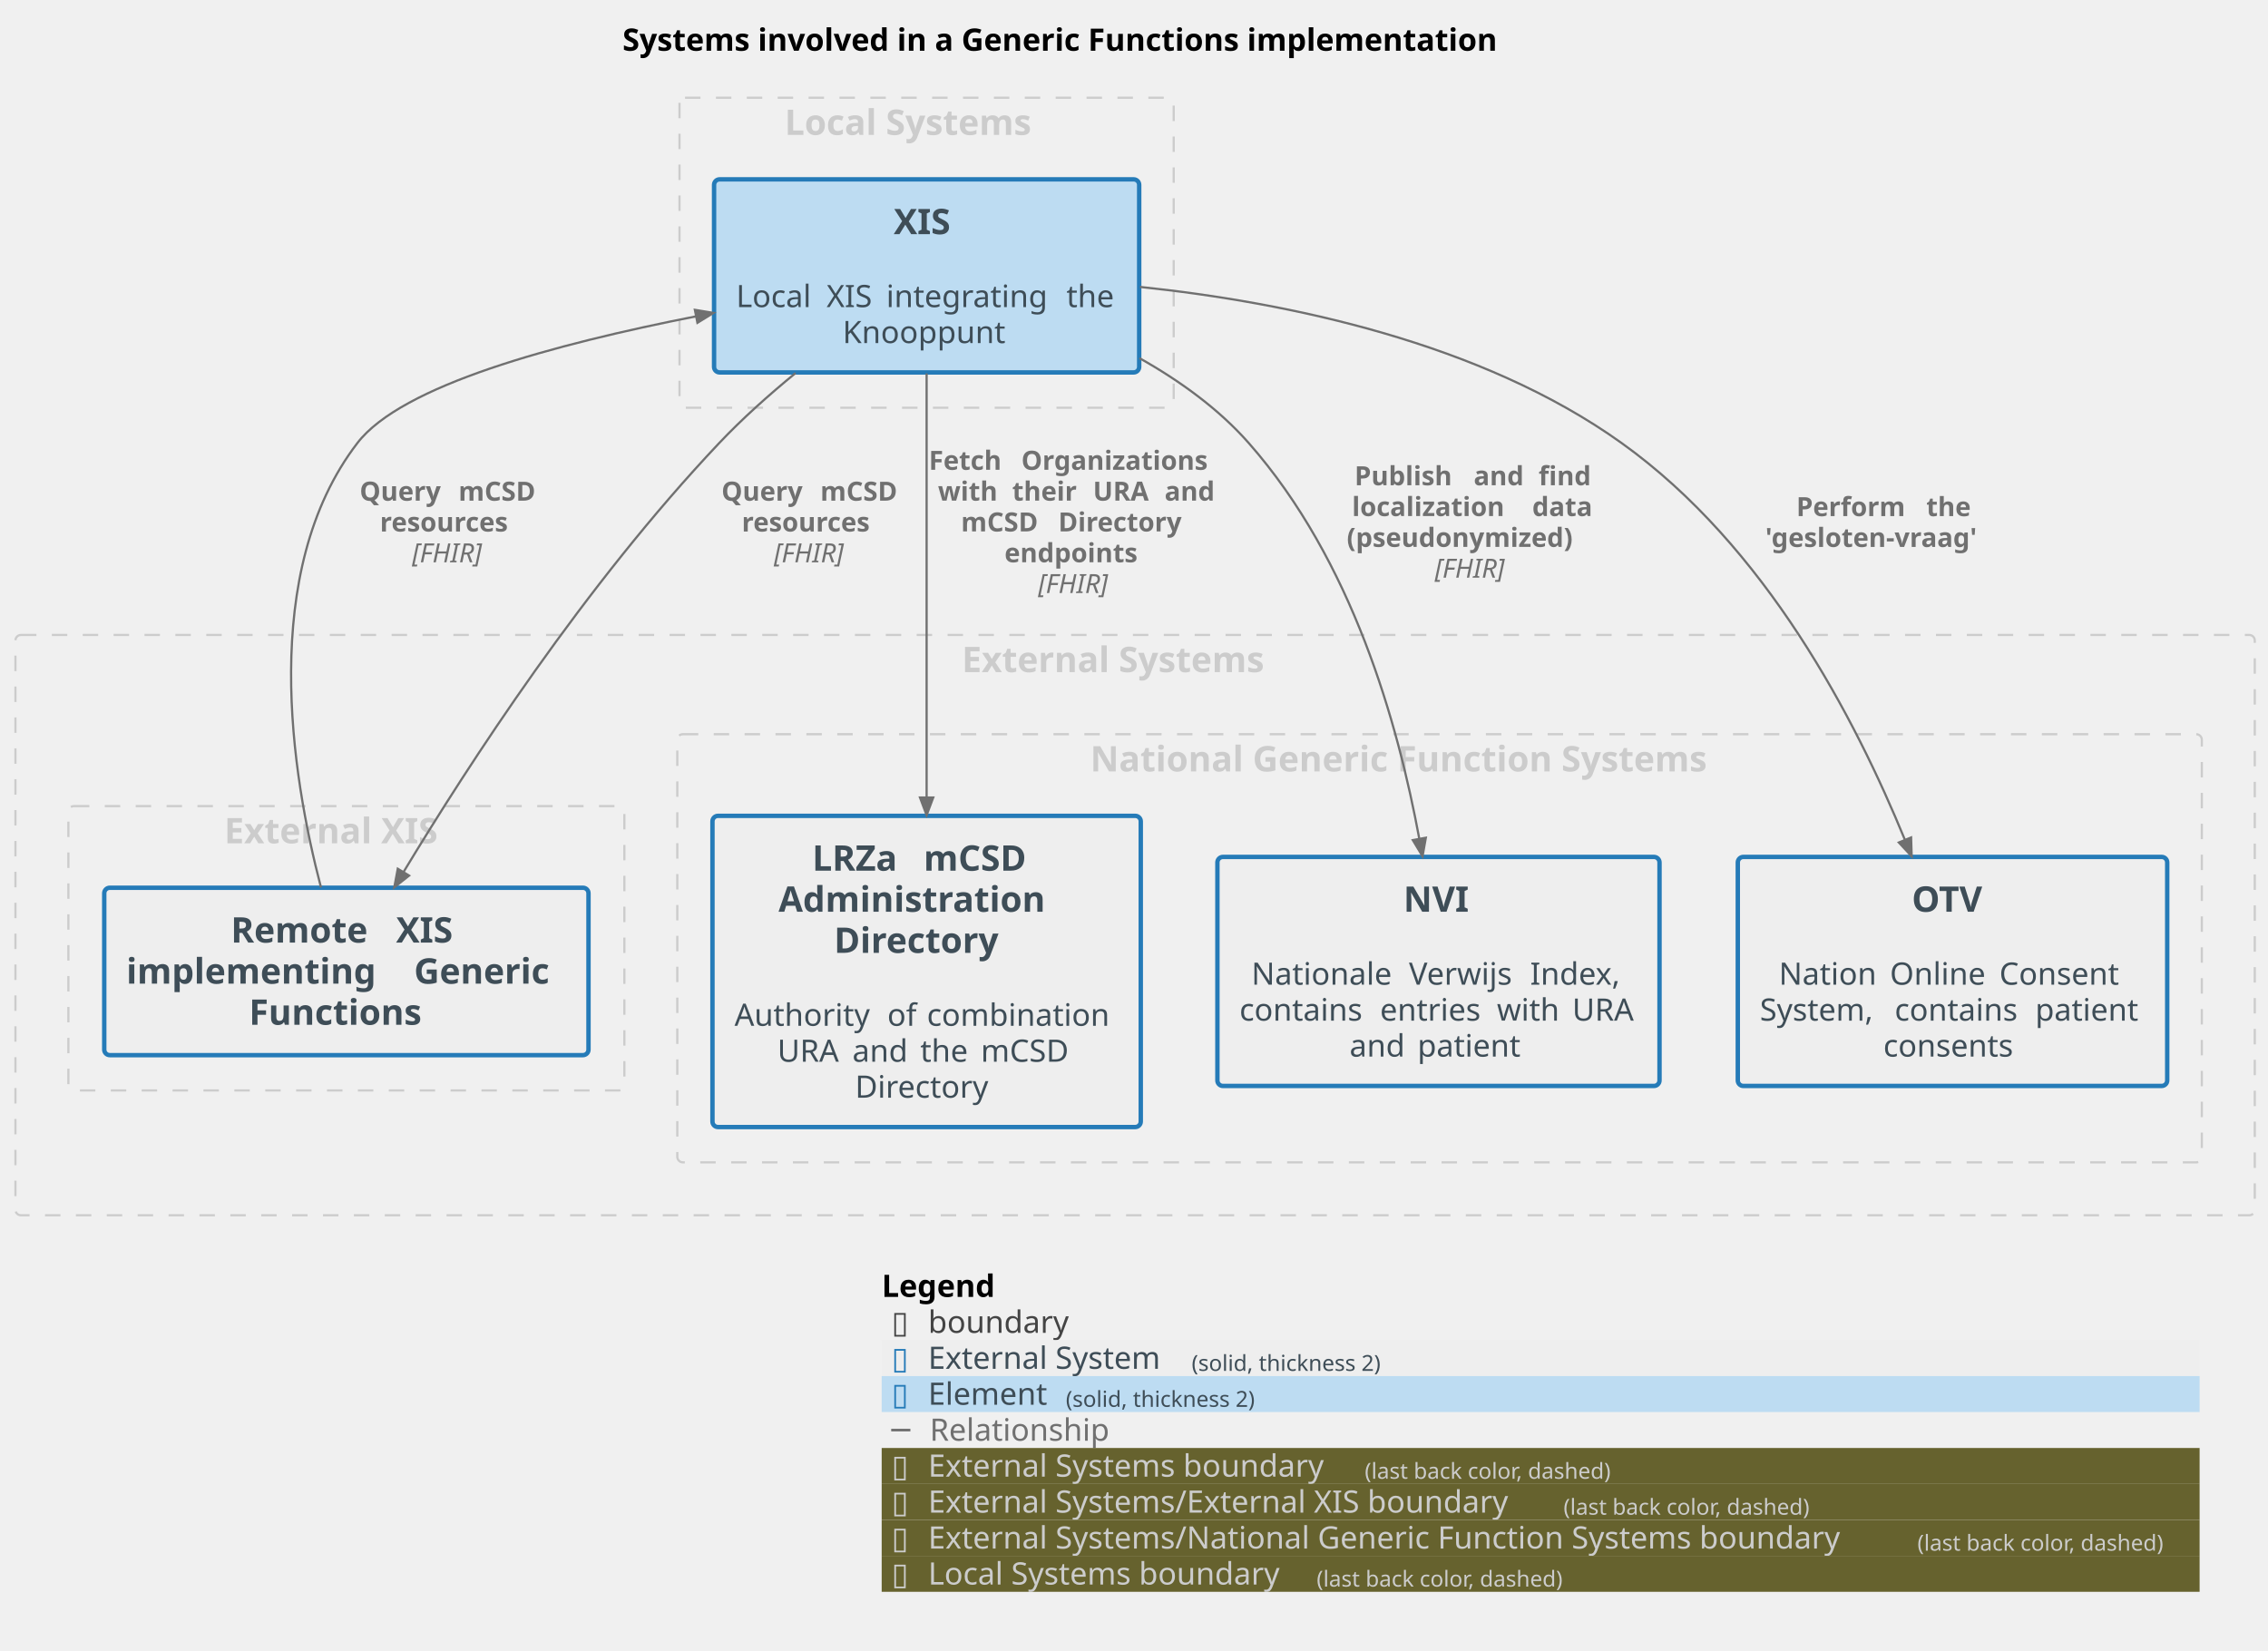
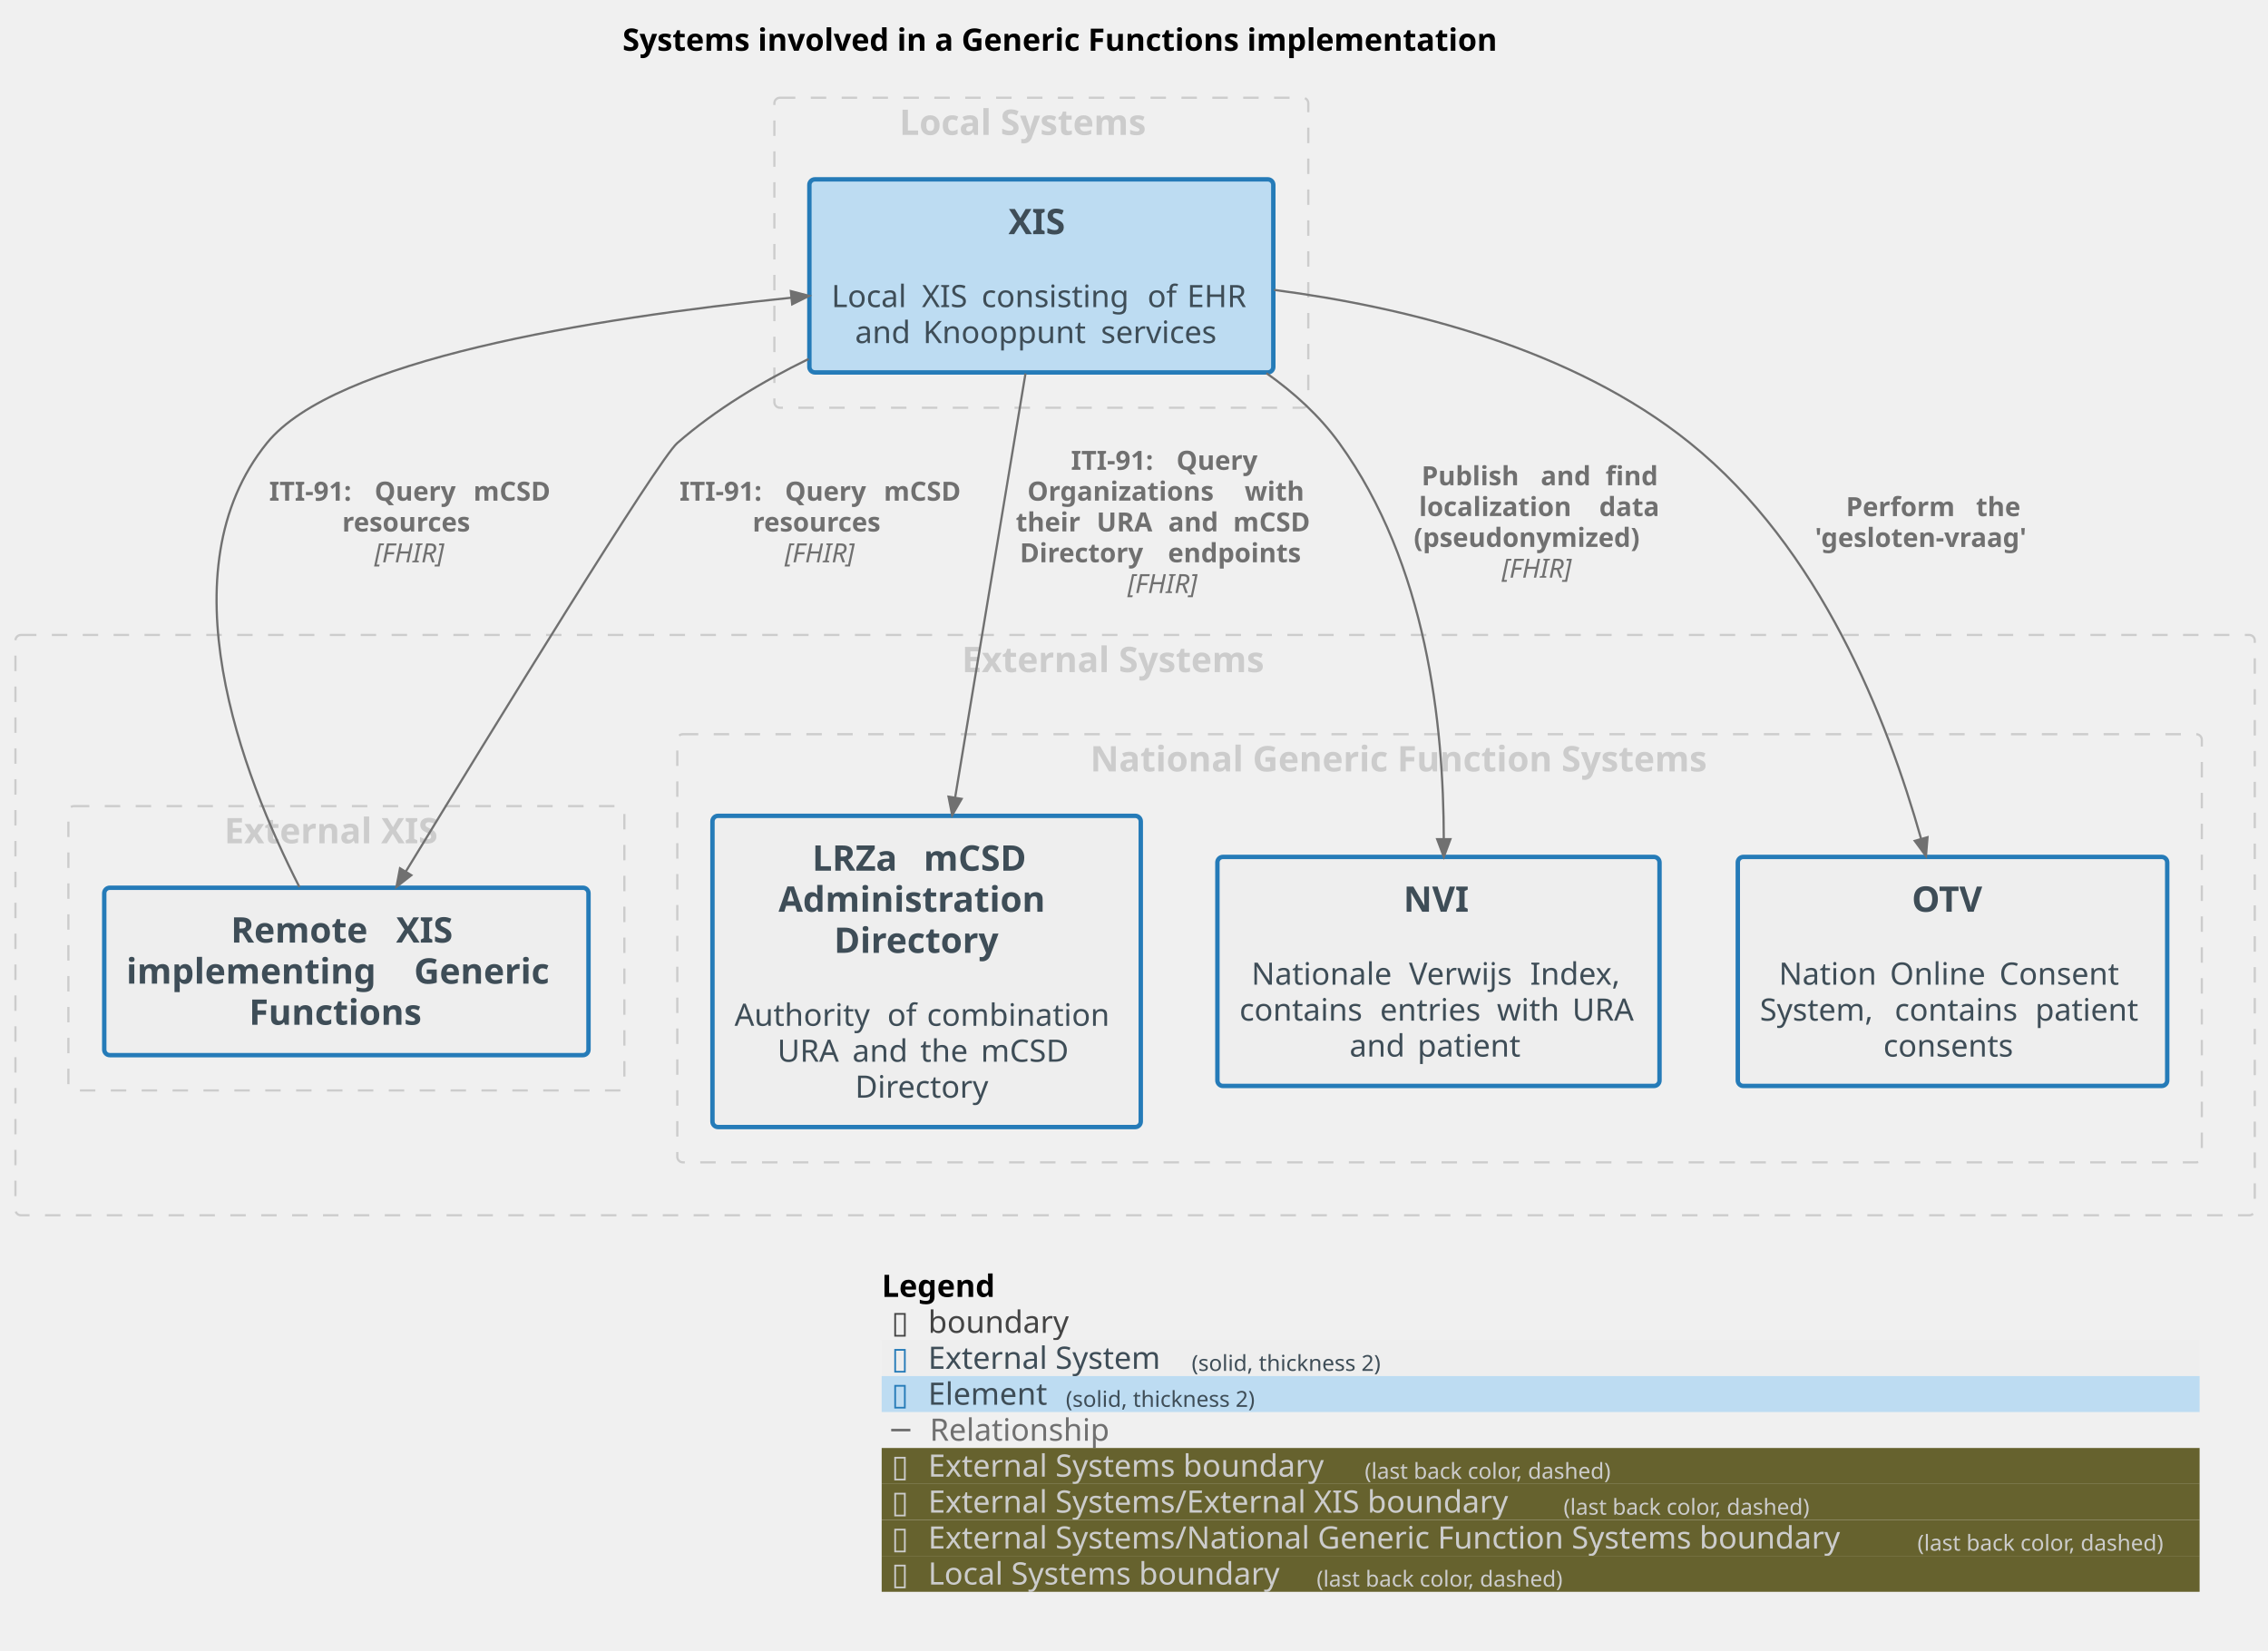
<svg xmlns="http://www.w3.org/2000/svg" contentStyleType="text/css" data-diagram-type="DESCRIPTION" height="748px" preserveAspectRatio="none" style="width:1028px;height:748px;background:#FFFFFF;" version="1.1" viewBox="0 0 1028 748" width="1028px" zoomAndPan="magnify">
  <defs />
  <g>
    <g class="title" data-source-line="2">
      <text fill="#000000" font-family="sans-serif" font-size="14" font-weight="bold" lengthAdjust="spacing" textLength="449.682" x="282.159" y="22.995">Systems involved in a Generic Functions implementation</text>
    </g>
    <g class="cluster" data-entity="group_1" data-source-line="1593" data-uid="ent0002" id="cluster_group_1">
      <rect fill="none" height="263.06" rx="2.5" ry="2.5" style="stroke:#CCCCCC;stroke-width:1;stroke-dasharray:7,7;" width="1015" x="7" y="287.817" />
      <text fill="#CCCCCC" font-family="sans-serif" font-size="16" font-weight="bold" lengthAdjust="spacing" textLength="157.055" x="435.973" y="304.668">External Systems</text>
    </g>
    <g class="cluster" data-entity="group_2" data-source-line="1593" data-uid="ent0003" id="cluster_group_2">
      <rect fill="none" height="128.88" rx="2.5" ry="2.5" style="stroke:#CCCCCC;stroke-width:1;stroke-dasharray:7,7;" width="252" x="31" y="365.407" />
      <text fill="#CCCCCC" font-family="sans-serif" font-size="16" font-weight="bold" lengthAdjust="spacing" textLength="110.695" x="101.652" y="382.258">External XIS</text>
    </g>
    <g class="cluster" data-entity="group_3" data-source-line="1593" data-uid="ent0005" id="cluster_group_3">
      <rect fill="none" height="194.06" rx="2.5" ry="2.5" style="stroke:#CCCCCC;stroke-width:1;stroke-dasharray:7,7;" width="691" x="307" y="332.817" />
      <text fill="#CCCCCC" font-family="sans-serif" font-size="16" font-weight="bold" lengthAdjust="spacing" textLength="316.664" x="494.168" y="349.668">National Generic Function Systems</text>
    </g>
    <g class="cluster" data-entity="group_4" data-source-line="1593" data-uid="ent0009" id="cluster_group_4">
-       <rect fill="none" height="140.52" rx="2.5" ry="2.5" style="stroke:#CCCCCC;stroke-width:1;stroke-dasharray:7,7;" width="224" x="308" y="44.297" />
-       <text fill="#CCCCCC" font-family="sans-serif" font-size="16" font-weight="bold" lengthAdjust="spacing" textLength="128.695" x="355.652" y="61.148">Local Systems</text>
+       <rect fill="none" height="140.52" rx="2.5" ry="2.5" style="stroke:#CCCCCC;stroke-width:1;stroke-dasharray:7,7;" width="242" x="351" y="44.297" />
+       <text fill="#CCCCCC" font-family="sans-serif" font-size="16" font-weight="bold" lengthAdjust="spacing" textLength="128.695" x="407.652" y="61.148">Local Systems</text>
    </g>
    <g class="entity" data-entity="RemoteXISimplementingGenericFunctions" data-source-line="197" data-uid="ent0004" id="entity_RemoteXISimplementingGenericFunctions">
      <rect fill="#EEEEEE" height="75.875" rx="2.5" ry="2.5" style="stroke:#257BB8;stroke-width:2;" width="219.492" x="47.25" y="402.407" />
      <text fill="#3E4D57" font-family="sans-serif" font-size="16" font-weight="bold" lengthAdjust="spacing" textLength="69.336" x="104.637" y="427.258">Remote</text>
      <text fill="#3E4D57" font-family="sans-serif" font-size="16" font-weight="bold" lengthAdjust="spacing" textLength="5.57" x="173.973" y="427.258"> </text>
      <text fill="#3E4D57" font-family="sans-serif" font-size="16" font-weight="bold" lengthAdjust="spacing" textLength="29.812" x="179.543" y="427.258">XIS</text>
      <text fill="#3E4D57" font-family="sans-serif" font-size="16" font-weight="bold" lengthAdjust="spacing" textLength="124.836" x="57.25" y="445.883">implementing</text>
      <text fill="#3E4D57" font-family="sans-serif" font-size="16" font-weight="bold" lengthAdjust="spacing" textLength="5.57" x="182.086" y="445.883"> </text>
      <text fill="#3E4D57" font-family="sans-serif" font-size="16" font-weight="bold" lengthAdjust="spacing" textLength="69.086" x="187.656" y="445.883">Generic</text>
      <text fill="#3E4D57" font-family="sans-serif" font-size="16" font-weight="bold" lengthAdjust="spacing" textLength="88.234" x="112.879" y="464.508">Functions</text>
    </g>
    <g class="entity" data-entity="LRZamCSDAdministrationDirectory" data-source-line="197" data-uid="ent0006" id="entity_LRZamCSDAdministrationDirectory">
      <rect fill="#EEEEEE" height="141.062" rx="2.5" ry="2.5" style="stroke:#257BB8;stroke-width:2;" width="194.139" x="322.93" y="369.817" />
      <text fill="#3E4D57" font-family="sans-serif" font-size="16" font-weight="bold" lengthAdjust="spacing" textLength="44.914" x="368.148" y="394.668">LRZa</text>
      <text fill="#3E4D57" font-family="sans-serif" font-size="16" font-weight="bold" lengthAdjust="spacing" textLength="5.57" x="413.062" y="394.668"> </text>
      <text fill="#3E4D57" font-family="sans-serif" font-size="16" font-weight="bold" lengthAdjust="spacing" textLength="53.219" x="418.632" y="394.668">mCSD</text>
      <text fill="#3E4D57" font-family="sans-serif" font-size="16" font-weight="bold" lengthAdjust="spacing" textLength="134.242" x="352.878" y="413.293">Administration</text>
      <text fill="#3E4D57" font-family="sans-serif" font-size="16" font-weight="bold" lengthAdjust="spacing" textLength="83.953" x="378.023" y="431.918">Directory</text>
      <text fill="#3E4D57" font-family="sans-serif" font-size="14" lengthAdjust="spacing" textLength="4.45" x="417.774" y="448.687"> </text>
      <text fill="#3E4D57" font-family="sans-serif" font-size="14" lengthAdjust="spacing" textLength="64.798" x="332.93" y="464.984">Authority</text>
      <text fill="#3E4D57" font-family="sans-serif" font-size="14" lengthAdjust="spacing" textLength="4.45" x="397.728" y="464.984"> </text>
      <text fill="#3E4D57" font-family="sans-serif" font-size="14" lengthAdjust="spacing" textLength="13.494" x="402.178" y="464.984">of</text>
      <text fill="#3E4D57" font-family="sans-serif" font-size="14" lengthAdjust="spacing" textLength="4.45" x="415.672" y="464.984"> </text>
      <text fill="#3E4D57" font-family="sans-serif" font-size="14" lengthAdjust="spacing" textLength="86.946" x="420.122" y="464.984">combination</text>
      <text fill="#3E4D57" font-family="sans-serif" font-size="14" lengthAdjust="spacing" textLength="29.552" x="352.351" y="481.281">URA</text>
      <text fill="#3E4D57" font-family="sans-serif" font-size="14" lengthAdjust="spacing" textLength="4.45" x="381.903" y="481.281"> </text>
      <text fill="#3E4D57" font-family="sans-serif" font-size="14" lengthAdjust="spacing" textLength="26.339" x="386.353" y="481.281">and</text>
      <text fill="#3E4D57" font-family="sans-serif" font-size="14" lengthAdjust="spacing" textLength="4.45" x="412.692" y="481.281"> </text>
      <text fill="#3E4D57" font-family="sans-serif" font-size="14" lengthAdjust="spacing" textLength="22.976" x="417.142" y="481.281">the</text>
      <text fill="#3E4D57" font-family="sans-serif" font-size="14" lengthAdjust="spacing" textLength="4.45" x="440.118" y="481.281"> </text>
      <text fill="#3E4D57" font-family="sans-serif" font-size="14" lengthAdjust="spacing" textLength="43.08" x="444.568" y="481.281">mCSD</text>
      <text fill="#3E4D57" font-family="sans-serif" font-size="14" lengthAdjust="spacing" textLength="64.832" x="387.583" y="497.578">Directory</text>
    </g>
    <g class="entity" data-entity="NVI" data-source-line="197" data-uid="ent0007" id="entity_NVI">
      <rect fill="#EEEEEE" height="103.812" rx="2.5" ry="2.5" style="stroke:#257BB8;stroke-width:2;" width="200.394" x="551.8" y="388.437" />
      <text fill="#3E4D57" font-family="sans-serif" font-size="16" font-weight="bold" lengthAdjust="spacing" textLength="31.727" x="636.134" y="413.288">NVI</text>
      <text fill="#3E4D57" font-family="sans-serif" font-size="14" lengthAdjust="spacing" textLength="4.45" x="649.772" y="430.057"> </text>
      <text fill="#3E4D57" font-family="sans-serif" font-size="14" lengthAdjust="spacing" textLength="66.951" x="567.217" y="446.354">Nationale</text>
      <text fill="#3E4D57" font-family="sans-serif" font-size="14" lengthAdjust="spacing" textLength="4.45" x="634.169" y="446.354"> </text>
      <text fill="#3E4D57" font-family="sans-serif" font-size="14" lengthAdjust="spacing" textLength="50.47" x="638.619" y="446.354">Verwijs</text>
      <text fill="#3E4D57" font-family="sans-serif" font-size="14" lengthAdjust="spacing" textLength="4.45" x="689.089" y="446.354"> </text>
      <text fill="#3E4D57" font-family="sans-serif" font-size="14" lengthAdjust="spacing" textLength="43.237" x="693.539" y="446.354">Index,</text>
      <text fill="#3E4D57" font-family="sans-serif" font-size="14" lengthAdjust="spacing" textLength="59.261" x="561.8" y="462.651">contains</text>
      <text fill="#3E4D57" font-family="sans-serif" font-size="14" lengthAdjust="spacing" textLength="4.45" x="621.061" y="462.651"> </text>
      <text fill="#3E4D57" font-family="sans-serif" font-size="14" lengthAdjust="spacing" textLength="48.528" x="625.511" y="462.651">entries</text>
      <text fill="#3E4D57" font-family="sans-serif" font-size="14" lengthAdjust="spacing" textLength="4.45" x="674.039" y="462.651"> </text>
      <text fill="#3E4D57" font-family="sans-serif" font-size="14" lengthAdjust="spacing" textLength="29.702" x="678.49" y="462.651">with</text>
      <text fill="#3E4D57" font-family="sans-serif" font-size="14" lengthAdjust="spacing" textLength="4.45" x="708.192" y="462.651"> </text>
      <text fill="#3E4D57" font-family="sans-serif" font-size="14" lengthAdjust="spacing" textLength="29.552" x="712.642" y="462.651">URA</text>
      <text fill="#3E4D57" font-family="sans-serif" font-size="14" lengthAdjust="spacing" textLength="26.339" x="611.692" y="478.948">and</text>
      <text fill="#3E4D57" font-family="sans-serif" font-size="14" lengthAdjust="spacing" textLength="4.45" x="638.031" y="478.948"> </text>
      <text fill="#3E4D57" font-family="sans-serif" font-size="14" lengthAdjust="spacing" textLength="49.82" x="642.481" y="478.948">patient</text>
    </g>
    <g class="entity" data-entity="OTV" data-source-line="197" data-uid="ent0008" id="entity_OTV">
      <rect fill="#EEEEEE" height="103.812" rx="2.5" ry="2.5" style="stroke:#257BB8;stroke-width:2;" width="194.638" x="787.68" y="388.437" />
      <text fill="#3E4D57" font-family="sans-serif" font-size="16" font-weight="bold" lengthAdjust="spacing" textLength="36.898" x="866.55" y="413.288">OTV</text>
      <text fill="#3E4D57" font-family="sans-serif" font-size="14" lengthAdjust="spacing" textLength="4.45" x="882.774" y="430.057"> </text>
      <text fill="#3E4D57" font-family="sans-serif" font-size="14" lengthAdjust="spacing" textLength="45.869" x="806.293" y="446.354">Nation</text>
      <text fill="#3E4D57" font-family="sans-serif" font-size="14" lengthAdjust="spacing" textLength="4.45" x="852.162" y="446.354"> </text>
      <text fill="#3E4D57" font-family="sans-serif" font-size="14" lengthAdjust="spacing" textLength="45.158" x="856.613" y="446.354">Online</text>
      <text fill="#3E4D57" font-family="sans-serif" font-size="14" lengthAdjust="spacing" textLength="4.45" x="901.771" y="446.354"> </text>
      <text fill="#3E4D57" font-family="sans-serif" font-size="14" lengthAdjust="spacing" textLength="57.483" x="906.221" y="446.354">Consent</text>
      <text fill="#3E4D57" font-family="sans-serif" font-size="14" lengthAdjust="spacing" textLength="56.656" x="797.68" y="462.651">System,</text>
      <text fill="#3E4D57" font-family="sans-serif" font-size="14" lengthAdjust="spacing" textLength="4.45" x="854.336" y="462.651"> </text>
      <text fill="#3E4D57" font-family="sans-serif" font-size="14" lengthAdjust="spacing" textLength="59.261" x="858.786" y="462.651">contains</text>
      <text fill="#3E4D57" font-family="sans-serif" font-size="14" lengthAdjust="spacing" textLength="4.45" x="918.047" y="462.651"> </text>
      <text fill="#3E4D57" font-family="sans-serif" font-size="14" lengthAdjust="spacing" textLength="49.82" x="922.497" y="462.651">patient</text>
      <text fill="#3E4D57" font-family="sans-serif" font-size="14" lengthAdjust="spacing" textLength="62.699" x="853.649" y="478.948">consents</text>
    </g>
    <g class="entity" data-entity="XIS" data-source-line="197" data-uid="ent0010" id="entity_XIS">
-       <rect fill="#BDDCF2" height="87.516" rx="2.5" ry="2.5" style="stroke:#257BB8;stroke-width:2;" width="192.69" x="323.66" y="81.297" />
-       <text fill="#3E4D57" font-family="sans-serif" font-size="16" font-weight="bold" lengthAdjust="spacing" textLength="29.812" x="405.099" y="106.148">XIS</text>
-       <text fill="#3E4D57" font-family="sans-serif" font-size="14" lengthAdjust="spacing" textLength="4.45" x="417.78" y="122.917"> </text>
-       <text fill="#3E4D57" font-family="sans-serif" font-size="14" lengthAdjust="spacing" textLength="36.531" x="333.66" y="139.214">Local</text>
-       <text fill="#3E4D57" font-family="sans-serif" font-size="14" lengthAdjust="spacing" textLength="4.45" x="370.191" y="139.214"> </text>
-       <text fill="#3E4D57" font-family="sans-serif" font-size="14" lengthAdjust="spacing" textLength="22.606" x="374.641" y="139.214">XIS</text>
-       <text fill="#3E4D57" font-family="sans-serif" font-size="14" lengthAdjust="spacing" textLength="4.45" x="397.248" y="139.214"> </text>
-       <text fill="#3E4D57" font-family="sans-serif" font-size="14" lengthAdjust="spacing" textLength="77.226" x="401.698" y="139.214">integrating</text>
-       <text fill="#3E4D57" font-family="sans-serif" font-size="14" lengthAdjust="spacing" textLength="4.45" x="478.924" y="139.214"> </text>
-       <text fill="#3E4D57" font-family="sans-serif" font-size="14" lengthAdjust="spacing" textLength="22.976" x="483.374" y="139.214">the</text>
-       <text fill="#3E4D57" font-family="sans-serif" font-size="14" lengthAdjust="spacing" textLength="76.193" x="381.908" y="155.511">Knooppunt</text>
+       <rect fill="#BDDCF2" height="87.516" rx="2.5" ry="2.5" style="stroke:#257BB8;stroke-width:2;" width="210.285" x="366.86" y="81.297" />
+       <text fill="#3E4D57" font-family="sans-serif" font-size="16" font-weight="bold" lengthAdjust="spacing" textLength="29.812" x="457.096" y="106.148">XIS</text>
+       <text fill="#3E4D57" font-family="sans-serif" font-size="14" lengthAdjust="spacing" textLength="4.45" x="469.777" y="122.917"> </text>
+       <text fill="#3E4D57" font-family="sans-serif" font-size="14" lengthAdjust="spacing" textLength="36.531" x="376.86" y="139.214">Local</text>
+       <text fill="#3E4D57" font-family="sans-serif" font-size="14" lengthAdjust="spacing" textLength="4.45" x="413.391" y="139.214"> </text>
+       <text fill="#3E4D57" font-family="sans-serif" font-size="14" lengthAdjust="spacing" textLength="22.606" x="417.841" y="139.214">XIS</text>
+       <text fill="#3E4D57" font-family="sans-serif" font-size="14" lengthAdjust="spacing" textLength="4.45" x="440.448" y="139.214"> </text>
+       <text fill="#3E4D57" font-family="sans-serif" font-size="14" lengthAdjust="spacing" textLength="70.752" x="444.898" y="139.214">consisting</text>
+       <text fill="#3E4D57" font-family="sans-serif" font-size="14" lengthAdjust="spacing" textLength="4.45" x="515.65" y="139.214"> </text>
+       <text fill="#3E4D57" font-family="sans-serif" font-size="14" lengthAdjust="spacing" textLength="13.494" x="520.1" y="139.214">of</text>
+       <text fill="#3E4D57" font-family="sans-serif" font-size="14" lengthAdjust="spacing" textLength="4.45" x="533.594" y="139.214"> </text>
+       <text fill="#3E4D57" font-family="sans-serif" font-size="14" lengthAdjust="spacing" textLength="29.101" x="538.045" y="139.214">EHR</text>
+       <text fill="#3E4D57" font-family="sans-serif" font-size="14" lengthAdjust="spacing" textLength="26.339" x="387.565" y="155.511">and</text>
+       <text fill="#3E4D57" font-family="sans-serif" font-size="14" lengthAdjust="spacing" textLength="4.45" x="413.904" y="155.511"> </text>
+       <text fill="#3E4D57" font-family="sans-serif" font-size="14" lengthAdjust="spacing" textLength="76.193" x="418.354" y="155.511">Knooppunt</text>
+       <text fill="#3E4D57" font-family="sans-serif" font-size="14" lengthAdjust="spacing" textLength="4.45" x="494.548" y="155.511"> </text>
+       <text fill="#3E4D57" font-family="sans-serif" font-size="14" lengthAdjust="spacing" textLength="57.442" x="498.998" y="155.511">services</text>
    </g>
    <g class="link" data-entity-1="RemoteXISimplementingGenericFunctions" data-entity-2="XIS" data-source-line="1706" data-uid="lnk11" id="link_RemoteXISimplementingGenericFunctions_XIS">
-       <path d="M145.49,402.267 C132.13,351.247 117.22,259.127 162,200.817 C182.09,174.647 250.951,156.114 315.541,143.384" fill="none" id="RemoteXISimplementingGenericFunctions-to-XIS" style="stroke:#707070;stroke-width:1;" />
-       <polygon fill="#707070" points="323.39,141.837,314.961,140.44,316.121,146.327,323.39,141.837" style="stroke:#707070;stroke-width:1;" />
-       <text fill="#707070" font-family="sans-serif" font-size="12" font-weight="bold" lengthAdjust="spacing" textLength="40.623" x="163" y="226.956">Query</text>
-       <text fill="#707070" font-family="sans-serif" font-size="12" font-weight="bold" lengthAdjust="spacing" textLength="4.178" x="203.623" y="226.956"> </text>
-       <text fill="#707070" font-family="sans-serif" font-size="12" font-weight="bold" lengthAdjust="spacing" textLength="39.914" x="207.801" y="226.956">mCSD</text>
-       <text fill="#707070" font-family="sans-serif" font-size="12" font-weight="bold" lengthAdjust="spacing" textLength="66.299" x="172.208" y="240.924">resources</text>
-       <text fill="#707070" font-family="sans-serif" font-size="12" font-style="italic" lengthAdjust="spacing" textLength="37.166" x="186.774" y="254.893">[FHIR]</text>
+       <path d="M135.73,402.117 C109.62,350.927 74.23,258.597 121,200.817 C151.53,163.097 266.872,144.429 358.762,134.939" fill="none" id="RemoteXISimplementingGenericFunctions-to-XIS" style="stroke:#707070;stroke-width:1;" />
+       <polygon fill="#707070" points="366.72,134.117,358.454,131.955,359.07,137.923,366.72,134.117" style="stroke:#707070;stroke-width:1;" />
+       <text fill="#707070" font-family="sans-serif" font-size="12" font-weight="bold" lengthAdjust="spacing" textLength="43.594" x="122" y="226.956">ITI-91:</text>
+       <text fill="#707070" font-family="sans-serif" font-size="12" font-weight="bold" lengthAdjust="spacing" textLength="4.178" x="165.594" y="226.956"> </text>
+       <text fill="#707070" font-family="sans-serif" font-size="12" font-weight="bold" lengthAdjust="spacing" textLength="40.623" x="169.772" y="226.956">Query</text>
+       <text fill="#707070" font-family="sans-serif" font-size="12" font-weight="bold" lengthAdjust="spacing" textLength="4.178" x="210.394" y="226.956"> </text>
+       <text fill="#707070" font-family="sans-serif" font-size="12" font-weight="bold" lengthAdjust="spacing" textLength="39.914" x="214.572" y="226.956">mCSD</text>
+       <text fill="#707070" font-family="sans-serif" font-size="12" font-weight="bold" lengthAdjust="spacing" textLength="66.299" x="155.094" y="240.924">resources</text>
+       <text fill="#707070" font-family="sans-serif" font-size="12" font-style="italic" lengthAdjust="spacing" textLength="37.166" x="169.66" y="254.893">[FHIR]</text>
    </g>
    <g class="link" data-entity-1="XIS" data-entity-2="RemoteXISimplementingGenericFunctions" data-source-line="1706" data-uid="lnk13" id="link_XIS_RemoteXISimplementingGenericFunctions">
-       <path d="M360.61,169.097 C348.6,178.927 336.46,189.757 326,200.817 C264.96,265.337 212.539,346.261 182.859,395.351" fill="none" id="XIS-to-RemoteXISimplementingGenericFunctions" style="stroke:#707070;stroke-width:1;" />
-       <polygon fill="#707070" points="178.72,402.197,185.426,396.903,180.292,393.799,178.72,402.197" style="stroke:#707070;stroke-width:1;" />
-       <text fill="#707070" font-family="sans-serif" font-size="12" font-weight="bold" lengthAdjust="spacing" textLength="40.623" x="327" y="226.956">Query</text>
-       <text fill="#707070" font-family="sans-serif" font-size="12" font-weight="bold" lengthAdjust="spacing" textLength="4.178" x="367.623" y="226.956"> </text>
-       <text fill="#707070" font-family="sans-serif" font-size="12" font-weight="bold" lengthAdjust="spacing" textLength="39.914" x="371.801" y="226.956">mCSD</text>
-       <text fill="#707070" font-family="sans-serif" font-size="12" font-weight="bold" lengthAdjust="spacing" textLength="66.299" x="336.208" y="240.924">resources</text>
-       <text fill="#707070" font-family="sans-serif" font-size="12" font-style="italic" lengthAdjust="spacing" textLength="37.166" x="350.774" y="254.893">[FHIR]</text>
+       <path d="M366.55,162.697 C345.43,172.987 324.42,185.617 307,200.817 C298.22,208.477 223.615,329.986 183.875,395.166" fill="none" id="XIS-to-RemoteXISimplementingGenericFunctions" style="stroke:#707070;stroke-width:1;" />
+       <polygon fill="#707070" points="179.71,401.997,186.436,396.728,181.313,393.605,179.71,401.997" style="stroke:#707070;stroke-width:1;" />
+       <text fill="#707070" font-family="sans-serif" font-size="12" font-weight="bold" lengthAdjust="spacing" textLength="43.594" x="308" y="226.956">ITI-91:</text>
+       <text fill="#707070" font-family="sans-serif" font-size="12" font-weight="bold" lengthAdjust="spacing" textLength="4.178" x="351.594" y="226.956"> </text>
+       <text fill="#707070" font-family="sans-serif" font-size="12" font-weight="bold" lengthAdjust="spacing" textLength="40.623" x="355.772" y="226.956">Query</text>
+       <text fill="#707070" font-family="sans-serif" font-size="12" font-weight="bold" lengthAdjust="spacing" textLength="4.178" x="396.394" y="226.956"> </text>
+       <text fill="#707070" font-family="sans-serif" font-size="12" font-weight="bold" lengthAdjust="spacing" textLength="39.914" x="400.572" y="226.956">mCSD</text>
+       <text fill="#707070" font-family="sans-serif" font-size="12" font-weight="bold" lengthAdjust="spacing" textLength="66.299" x="341.094" y="240.924">resources</text>
+       <text fill="#707070" font-family="sans-serif" font-size="12" font-style="italic" lengthAdjust="spacing" textLength="37.166" x="355.66" y="254.893">[FHIR]</text>
    </g>
    <g class="link" data-entity-1="XIS" data-entity-2="LRZamCSDAdministrationDirectory" data-source-line="1706" data-uid="lnk12" id="link_XIS_LRZamCSDAdministrationDirectory">
-       <path d="M420,169.287 C420,220.987 420,300.217 420,361.517" fill="none" id="XIS-to-LRZamCSDAdministrationDirectory" style="stroke:#707070;stroke-width:1;" />
-       <polygon fill="#707070" points="420,369.517,423,361.517,417,361.517,420,369.517" style="stroke:#707070;stroke-width:1;" />
-       <text fill="#707070" font-family="sans-serif" font-size="12" font-weight="bold" lengthAdjust="spacing" textLength="37.728" x="421" y="212.956">Fetch</text>
-       <text fill="#707070" font-family="sans-serif" font-size="12" font-weight="bold" lengthAdjust="spacing" textLength="4.178" x="458.728" y="212.956"> </text>
-       <text fill="#707070" font-family="sans-serif" font-size="12" font-weight="bold" lengthAdjust="spacing" textLength="94.324" x="462.906" y="212.956">Organizations</text>
-       <text fill="#707070" font-family="sans-serif" font-size="12" font-weight="bold" lengthAdjust="spacing" textLength="29.479" x="425.134" y="226.924">with</text>
-       <text fill="#707070" font-family="sans-serif" font-size="12" font-weight="bold" lengthAdjust="spacing" textLength="4.178" x="454.612" y="226.924"> </text>
-       <text fill="#707070" font-family="sans-serif" font-size="12" font-weight="bold" lengthAdjust="spacing" textLength="32.449" x="458.79" y="226.924">their</text>
-       <text fill="#707070" font-family="sans-serif" font-size="12" font-weight="bold" lengthAdjust="spacing" textLength="4.178" x="491.239" y="226.924"> </text>
-       <text fill="#707070" font-family="sans-serif" font-size="12" font-weight="bold" lengthAdjust="spacing" textLength="28.271" x="495.417" y="226.924">URA</text>
-       <text fill="#707070" font-family="sans-serif" font-size="12" font-weight="bold" lengthAdjust="spacing" textLength="4.178" x="523.688" y="226.924"> </text>
-       <text fill="#707070" font-family="sans-serif" font-size="12" font-weight="bold" lengthAdjust="spacing" textLength="25.23" x="527.866" y="226.924">and</text>
-       <text fill="#707070" font-family="sans-serif" font-size="12" font-weight="bold" lengthAdjust="spacing" textLength="39.914" x="435.587" y="240.893">mCSD</text>
-       <text fill="#707070" font-family="sans-serif" font-size="12" font-weight="bold" lengthAdjust="spacing" textLength="4.178" x="475.501" y="240.893"> </text>
-       <text fill="#707070" font-family="sans-serif" font-size="12" font-weight="bold" lengthAdjust="spacing" textLength="62.965" x="479.679" y="240.893">Directory</text>
-       <text fill="#707070" font-family="sans-serif" font-size="12" font-weight="bold" lengthAdjust="spacing" textLength="67.641" x="455.295" y="254.862">endpoints</text>
-       <text fill="#707070" font-family="sans-serif" font-size="12" font-style="italic" lengthAdjust="spacing" textLength="37.166" x="470.532" y="268.83">[FHIR]</text>
+       <path d="M464.82,169.287 C456.24,220.987 443.081,300.325 432.901,361.625" fill="none" id="XIS-to-LRZamCSDAdministrationDirectory" style="stroke:#707070;stroke-width:1;" />
+       <polygon fill="#707070" points="431.59,369.517,435.86,362.116,429.941,361.134,431.59,369.517" style="stroke:#707070;stroke-width:1;" />
+       <text fill="#707070" font-family="sans-serif" font-size="12" font-weight="bold" lengthAdjust="spacing" textLength="43.594" x="485.432" y="212.956">ITI-91:</text>
+       <text fill="#707070" font-family="sans-serif" font-size="12" font-weight="bold" lengthAdjust="spacing" textLength="4.178" x="529.026" y="212.956"> </text>
+       <text fill="#707070" font-family="sans-serif" font-size="12" font-weight="bold" lengthAdjust="spacing" textLength="40.623" x="533.203" y="212.956">Query</text>
+       <text fill="#707070" font-family="sans-serif" font-size="12" font-weight="bold" lengthAdjust="spacing" textLength="94.324" x="465.639" y="226.924">Organizations</text>
+       <text fill="#707070" font-family="sans-serif" font-size="12" font-weight="bold" lengthAdjust="spacing" textLength="4.178" x="559.963" y="226.924"> </text>
+       <text fill="#707070" font-family="sans-serif" font-size="12" font-weight="bold" lengthAdjust="spacing" textLength="29.479" x="564.141" y="226.924">with</text>
+       <text fill="#707070" font-family="sans-serif" font-size="12" font-weight="bold" lengthAdjust="spacing" textLength="32.449" x="460.43" y="240.893">their</text>
+       <text fill="#707070" font-family="sans-serif" font-size="12" font-weight="bold" lengthAdjust="spacing" textLength="4.178" x="492.879" y="240.893"> </text>
+       <text fill="#707070" font-family="sans-serif" font-size="12" font-weight="bold" lengthAdjust="spacing" textLength="28.271" x="497.057" y="240.893">URA</text>
+       <text fill="#707070" font-family="sans-serif" font-size="12" font-weight="bold" lengthAdjust="spacing" textLength="4.178" x="525.328" y="240.893"> </text>
+       <text fill="#707070" font-family="sans-serif" font-size="12" font-weight="bold" lengthAdjust="spacing" textLength="25.23" x="529.506" y="240.893">and</text>
+       <text fill="#707070" font-family="sans-serif" font-size="12" font-weight="bold" lengthAdjust="spacing" textLength="4.178" x="554.737" y="240.893"> </text>
+       <text fill="#707070" font-family="sans-serif" font-size="12" font-weight="bold" lengthAdjust="spacing" textLength="39.914" x="558.914" y="240.893">mCSD</text>
+       <text fill="#707070" font-family="sans-serif" font-size="12" font-weight="bold" lengthAdjust="spacing" textLength="62.965" x="462.238" y="254.862">Directory</text>
+       <text fill="#707070" font-family="sans-serif" font-size="12" font-weight="bold" lengthAdjust="spacing" textLength="4.178" x="525.202" y="254.862"> </text>
+       <text fill="#707070" font-family="sans-serif" font-size="12" font-weight="bold" lengthAdjust="spacing" textLength="67.641" x="529.38" y="254.862">endpoints</text>
+       <text fill="#707070" font-family="sans-serif" font-size="12" font-style="italic" lengthAdjust="spacing" textLength="37.166" x="511.046" y="268.83">[FHIR]</text>
    </g>
    <g class="link" data-entity-1="XIS" data-entity-2="NVI" data-source-line="1706" data-uid="lnk14" id="link_XIS_NVI">
-       <path d="M516.48,162.337 C534.73,172.607 552.36,185.317 566,200.817 C613.12,254.347 633.579,327.781 643.329,380.271" fill="none" id="XIS-to-NVI" style="stroke:#707070;stroke-width:1;" />
-       <polygon fill="#707070" points="644.79,388.137,646.279,379.724,640.379,380.819,644.79,388.137" style="stroke:#707070;stroke-width:1;" />
-       <text fill="#707070" font-family="sans-serif" font-size="12" font-weight="bold" lengthAdjust="spacing" textLength="49.84" x="613.96" y="219.956">Publish</text>
-       <text fill="#707070" font-family="sans-serif" font-size="12" font-weight="bold" lengthAdjust="spacing" textLength="4.178" x="663.8" y="219.956"> </text>
-       <text fill="#707070" font-family="sans-serif" font-size="12" font-weight="bold" lengthAdjust="spacing" textLength="25.23" x="667.977" y="219.956">and</text>
-       <text fill="#707070" font-family="sans-serif" font-size="12" font-weight="bold" lengthAdjust="spacing" textLength="4.178" x="693.208" y="219.956"> </text>
-       <text fill="#707070" font-family="sans-serif" font-size="12" font-weight="bold" lengthAdjust="spacing" textLength="26.467" x="697.385" y="219.956">find</text>
-       <text fill="#707070" font-family="sans-serif" font-size="12" font-weight="bold" lengthAdjust="spacing" textLength="77.514" x="612.8" y="233.924">localization</text>
-       <text fill="#707070" font-family="sans-serif" font-size="12" font-weight="bold" lengthAdjust="spacing" textLength="4.178" x="690.313" y="233.924"> </text>
-       <text fill="#707070" font-family="sans-serif" font-size="12" font-weight="bold" lengthAdjust="spacing" textLength="30.521" x="694.491" y="233.924">data</text>
-       <text fill="#707070" font-family="sans-serif" font-size="12" font-weight="bold" lengthAdjust="spacing" textLength="116.912" x="610.45" y="247.893">(pseudonymized)</text>
-       <text fill="#707070" font-family="sans-serif" font-size="12" font-style="italic" lengthAdjust="spacing" textLength="37.166" x="650.323" y="261.862">[FHIR]</text>
+       <path d="M574.02,169.147 C586.61,178.047 598.13,188.547 607,200.817 C646.86,255.977 654.326,328.477 654.416,380.387" fill="none" id="XIS-to-NVI" style="stroke:#707070;stroke-width:1;" />
+       <polygon fill="#707070" points="654.43,388.387,657.416,380.382,651.416,380.392,654.43,388.387" style="stroke:#707070;stroke-width:1;" />
+       <text fill="#707070" font-family="sans-serif" font-size="12" font-weight="bold" lengthAdjust="spacing" textLength="49.84" x="644.32" y="219.956">Publish</text>
+       <text fill="#707070" font-family="sans-serif" font-size="12" font-weight="bold" lengthAdjust="spacing" textLength="4.178" x="694.16" y="219.956"> </text>
+       <text fill="#707070" font-family="sans-serif" font-size="12" font-weight="bold" lengthAdjust="spacing" textLength="25.23" x="698.337" y="219.956">and</text>
+       <text fill="#707070" font-family="sans-serif" font-size="12" font-weight="bold" lengthAdjust="spacing" textLength="4.178" x="723.568" y="219.956"> </text>
+       <text fill="#707070" font-family="sans-serif" font-size="12" font-weight="bold" lengthAdjust="spacing" textLength="26.467" x="727.745" y="219.956">find</text>
+       <text fill="#707070" font-family="sans-serif" font-size="12" font-weight="bold" lengthAdjust="spacing" textLength="77.514" x="643.16" y="233.924">localization</text>
+       <text fill="#707070" font-family="sans-serif" font-size="12" font-weight="bold" lengthAdjust="spacing" textLength="4.178" x="720.673" y="233.924"> </text>
+       <text fill="#707070" font-family="sans-serif" font-size="12" font-weight="bold" lengthAdjust="spacing" textLength="30.521" x="724.851" y="233.924">data</text>
+       <text fill="#707070" font-family="sans-serif" font-size="12" font-weight="bold" lengthAdjust="spacing" textLength="116.912" x="640.81" y="247.893">(pseudonymized)</text>
+       <text fill="#707070" font-family="sans-serif" font-size="12" font-style="italic" lengthAdjust="spacing" textLength="37.166" x="680.683" y="261.862">[FHIR]</text>
    </g>
    <g class="link" data-entity-1="XIS" data-entity-2="OTV" data-source-line="1706" data-uid="lnk15" id="link_XIS_OTV">
-       <path d="M516.72,130.057 C583.43,137.077 671.24,155.177 735,200.817 C800.64,247.797 840.943,325.906 863.453,380.756" fill="none" id="XIS-to-OTV" style="stroke:#707070;stroke-width:1;" />
-       <polygon fill="#707070" points="866.49,388.157,866.228,379.617,860.677,381.895,866.49,388.157" style="stroke:#707070;stroke-width:1;" />
-       <text fill="#707070" font-family="sans-serif" font-size="12" font-weight="bold" lengthAdjust="spacing" textLength="54.738" x="814.203" y="233.956">Perform</text>
-       <text fill="#707070" font-family="sans-serif" font-size="12" font-weight="bold" lengthAdjust="spacing" textLength="4.178" x="868.941" y="233.956"> </text>
-       <text fill="#707070" font-family="sans-serif" font-size="12" font-weight="bold" lengthAdjust="spacing" textLength="22.418" x="873.119" y="233.956">the</text>
-       <text fill="#707070" font-family="sans-serif" font-size="12" font-weight="bold" lengthAdjust="spacing" textLength="109.5" x="800.12" y="247.924">'gesloten-vraag'</text>
+       <path d="M577.52,131.417 C638.29,139.377 712.9,158.007 766,200.817 C825.27,248.597 855.318,325.77 870.788,380.33" fill="none" id="XIS-to-OTV" style="stroke:#707070;stroke-width:1;" />
+       <polygon fill="#707070" points="872.97,388.027,873.674,379.512,867.902,381.149,872.97,388.027" style="stroke:#707070;stroke-width:1;" />
+       <text fill="#707070" font-family="sans-serif" font-size="12" font-weight="bold" lengthAdjust="spacing" textLength="54.738" x="836.713" y="233.956">Perform</text>
+       <text fill="#707070" font-family="sans-serif" font-size="12" font-weight="bold" lengthAdjust="spacing" textLength="4.178" x="891.451" y="233.956"> </text>
+       <text fill="#707070" font-family="sans-serif" font-size="12" font-weight="bold" lengthAdjust="spacing" textLength="22.418" x="895.629" y="233.956">the</text>
+       <text fill="#707070" font-family="sans-serif" font-size="12" font-weight="bold" lengthAdjust="spacing" textLength="109.5" x="822.63" y="247.924">'gesloten-vraag'</text>
    </g>
    <g class="legend" data-source-line="1510">
      <rect fill="none" height="16.297" style="stroke:none;stroke-width:1;" width="597.368" x="399.632" y="574.877" />
      <text fill="#000000" font-family="sans-serif" font-size="14" font-weight="bold" lengthAdjust="spacing" textLength="57.921" x="399.632" y="587.872">Legend</text>
      <text fill="#FFFFFF" font-family="sans-serif" font-size="14" lengthAdjust="spacing" textLength="4.45" x="462.427" y="587.872"> </text>
      <rect fill="none" height="16.297" style="stroke:none;stroke-width:1;" width="597.368" x="399.632" y="591.174" />
      <text fill="#444444" font-family="sans-serif" font-size="14" lengthAdjust="spacing" textLength="7.704" x="404.082" y="604.169">▯</text>
      <text fill="#FFFFFF" font-family="sans-serif" font-size="14" lengthAdjust="spacing" textLength="4.45" x="411.786" y="604.169"> </text>
      <text fill="#444444" font-family="sans-serif" font-size="14" lengthAdjust="spacing" textLength="66.705" x="420.687" y="604.169">boundary</text>
      <text fill="#FFFFFF" font-family="sans-serif" font-size="14" lengthAdjust="spacing" textLength="4.45" x="491.842" y="604.169"> </text>
      <rect fill="#EEEEEE" height="16.297" style="stroke:none;stroke-width:1;" width="597.368" x="399.632" y="607.471" />
      <text fill="#257BB8" font-family="sans-serif" font-size="14" lengthAdjust="spacing" textLength="7.704" x="404.082" y="620.466">▯</text>
      <text fill="#FFFFFF" font-family="sans-serif" font-size="14" lengthAdjust="spacing" textLength="4.45" x="411.786" y="620.466"> </text>
      <text fill="#3E4D57" font-family="sans-serif" font-size="14" lengthAdjust="spacing" textLength="114.987" x="420.687" y="620.466">External System</text>
      <text fill="#3E4D57" font-family="sans-serif" font-size="10" lengthAdjust="spacing" textLength="94.17" x="540.124" y="621.409">(solid, thickness 2)</text>
      <text fill="#FFFFFF" font-family="sans-serif" font-size="14" lengthAdjust="spacing" textLength="4.45" x="634.294" y="620.466"> </text>
      <rect fill="#BDDCF2" height="16.297" style="stroke:none;stroke-width:1;" width="597.368" x="399.632" y="623.768" />
      <text fill="#257BB8" font-family="sans-serif" font-size="14" lengthAdjust="spacing" textLength="7.704" x="404.082" y="636.763">▯</text>
      <text fill="#FFFFFF" font-family="sans-serif" font-size="14" lengthAdjust="spacing" textLength="4.45" x="411.786" y="636.763"> </text>
      <text fill="#3E4D57" font-family="sans-serif" font-size="14" lengthAdjust="spacing" textLength="57.962" x="420.687" y="636.763">Element</text>
      <text fill="#3E4D57" font-family="sans-serif" font-size="10" lengthAdjust="spacing" textLength="94.17" x="483.099" y="637.706">(solid, thickness 2)</text>
      <text fill="#FFFFFF" font-family="sans-serif" font-size="14" lengthAdjust="spacing" textLength="4.45" x="577.269" y="636.763"> </text>
      <text fill="#707070" font-family="sans-serif" font-size="14" lengthAdjust="spacing" textLength="8.429" x="404.082" y="653.059">─</text>
      <text fill="#FFFFFF" font-family="sans-serif" font-size="14" lengthAdjust="spacing" textLength="4.45" x="412.511" y="653.059"> </text>
      <text fill="#707070" font-family="sans-serif" font-size="14" lengthAdjust="spacing" textLength="86.57" x="421.411" y="653.059">Relationship</text>
      <text fill="#FFFFFF" font-family="sans-serif" font-size="14" lengthAdjust="spacing" textLength="4.45" x="512.432" y="653.059"> </text>
      <rect fill="#66622E" height="16.297" style="stroke:none;stroke-width:1;" width="597.368" x="399.632" y="656.361" />
      <text fill="#CCCCCC" font-family="sans-serif" font-size="14" lengthAdjust="spacing" textLength="7.704" x="404.082" y="669.356">▯</text>
      <text fill="#FFFFFF" font-family="sans-serif" font-size="14" lengthAdjust="spacing" textLength="4.45" x="411.786" y="669.356"> </text>
      <text fill="#CCCCCC" font-family="sans-serif" font-size="14" lengthAdjust="spacing" textLength="193.436" x="420.687" y="669.356">External Systems boundary</text>
      <text fill="#CCCCCC" font-family="sans-serif" font-size="10" lengthAdjust="spacing" textLength="123.467" x="618.573" y="670.3">(last back color, dashed)</text>
      <text fill="#FFFFFF" font-family="sans-serif" font-size="14" lengthAdjust="spacing" textLength="4.45" x="742.04" y="669.356"> </text>
      <rect fill="#66622E" height="16.297" style="stroke:none;stroke-width:1;" width="597.368" x="399.632" y="672.658" />
      <text fill="#CCCCCC" font-family="sans-serif" font-size="14" lengthAdjust="spacing" textLength="7.704" x="404.082" y="685.653">▯</text>
      <text fill="#FFFFFF" font-family="sans-serif" font-size="14" lengthAdjust="spacing" textLength="4.45" x="411.786" y="685.653"> </text>
      <text fill="#CCCCCC" font-family="sans-serif" font-size="14" lengthAdjust="spacing" textLength="283.541" x="420.687" y="685.653">External Systems/External XIS boundary</text>
      <text fill="#CCCCCC" font-family="sans-serif" font-size="10" lengthAdjust="spacing" textLength="123.467" x="708.678" y="686.597">(last back color, dashed)</text>
      <text fill="#FFFFFF" font-family="sans-serif" font-size="14" lengthAdjust="spacing" textLength="4.45" x="832.144" y="685.653"> </text>
      <rect fill="#66622E" height="16.297" style="stroke:none;stroke-width:1;" width="597.368" x="399.632" y="688.955" />
      <text fill="#CCCCCC" font-family="sans-serif" font-size="14" lengthAdjust="spacing" textLength="7.704" x="404.082" y="701.95">▯</text>
      <text fill="#FFFFFF" font-family="sans-serif" font-size="14" lengthAdjust="spacing" textLength="4.45" x="411.786" y="701.95"> </text>
      <text fill="#CCCCCC" font-family="sans-serif" font-size="14" lengthAdjust="spacing" textLength="443.946" x="420.687" y="701.95">External Systems/National Generic Function Systems boundary</text>
      <text fill="#CCCCCC" font-family="sans-serif" font-size="10" lengthAdjust="spacing" textLength="123.467" x="869.083" y="702.894">(last back color, dashed)</text>
      <text fill="#FFFFFF" font-family="sans-serif" font-size="14" lengthAdjust="spacing" textLength="4.45" x="992.55" y="701.95"> </text>
      <rect fill="#66622E" height="16.297" style="stroke:none;stroke-width:1;" width="597.368" x="399.632" y="705.252" />
      <text fill="#CCCCCC" font-family="sans-serif" font-size="14" lengthAdjust="spacing" textLength="7.704" x="404.082" y="718.247">▯</text>
      <text fill="#FFFFFF" font-family="sans-serif" font-size="14" lengthAdjust="spacing" textLength="4.45" x="411.786" y="718.247"> </text>
      <text fill="#CCCCCC" font-family="sans-serif" font-size="14" lengthAdjust="spacing" textLength="171.637" x="420.687" y="718.247">Local Systems boundary</text>
      <text fill="#CCCCCC" font-family="sans-serif" font-size="10" lengthAdjust="spacing" textLength="123.467" x="596.773" y="719.19">(last back color, dashed)</text>
      <text fill="#FFFFFF" font-family="sans-serif" font-size="14" lengthAdjust="spacing" textLength="4.45" x="720.24" y="718.247"> </text>
      <line style="stroke:none;stroke-width:1;" x1="399.632" x2="997" y1="574.877" y2="574.877" />
      <line style="stroke:none;stroke-width:1;" x1="399.632" x2="997" y1="591.174" y2="591.174" />
      <line style="stroke:none;stroke-width:1;" x1="399.632" x2="997" y1="607.471" y2="607.471" />
      <line style="stroke:none;stroke-width:1;" x1="399.632" x2="997" y1="623.768" y2="623.768" />
      <line style="stroke:none;stroke-width:1;" x1="399.632" x2="997" y1="640.064" y2="640.064" />
      <line style="stroke:none;stroke-width:1;" x1="399.632" x2="997" y1="656.361" y2="656.361" />
      <line style="stroke:none;stroke-width:1;" x1="399.632" x2="997" y1="672.658" y2="672.658" />
      <line style="stroke:none;stroke-width:1;" x1="399.632" x2="997" y1="688.955" y2="688.955" />
      <line style="stroke:none;stroke-width:1;" x1="399.632" x2="997" y1="705.252" y2="705.252" />
      <line style="stroke:none;stroke-width:1;" x1="399.632" x2="997" y1="721.549" y2="721.549" />
      <line style="stroke:none;stroke-width:1;" x1="399.632" x2="399.632" y1="574.877" y2="721.549" />
      <line style="stroke:none;stroke-width:1;" x1="997" x2="997" y1="574.877" y2="721.549" />
    </g>
  </g>
</svg>
